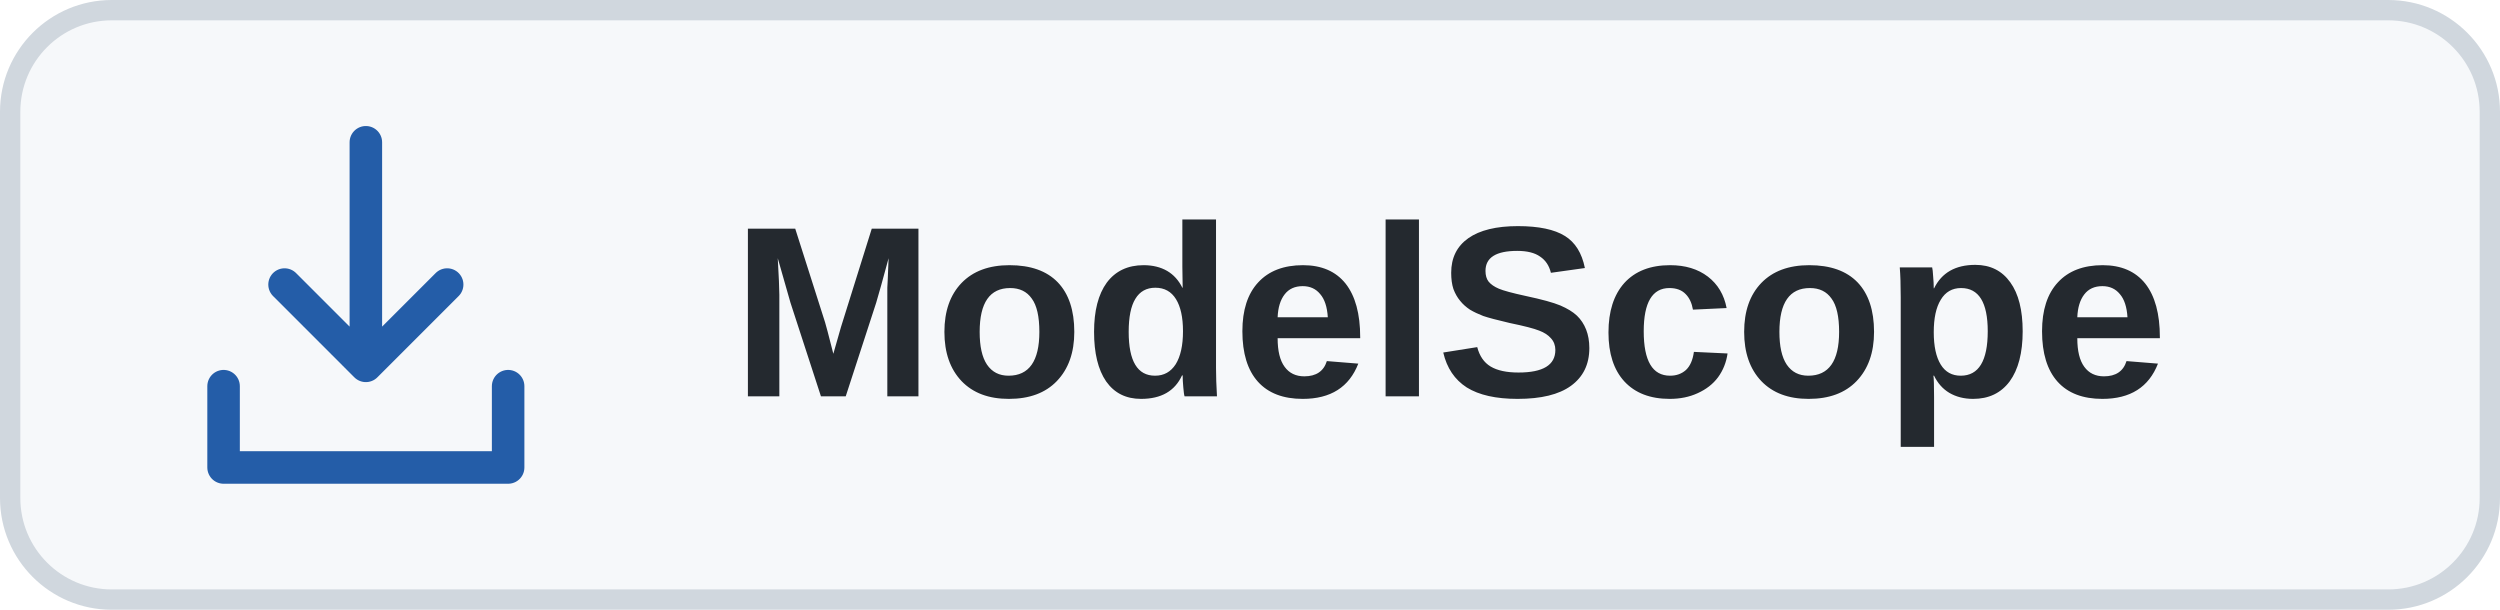
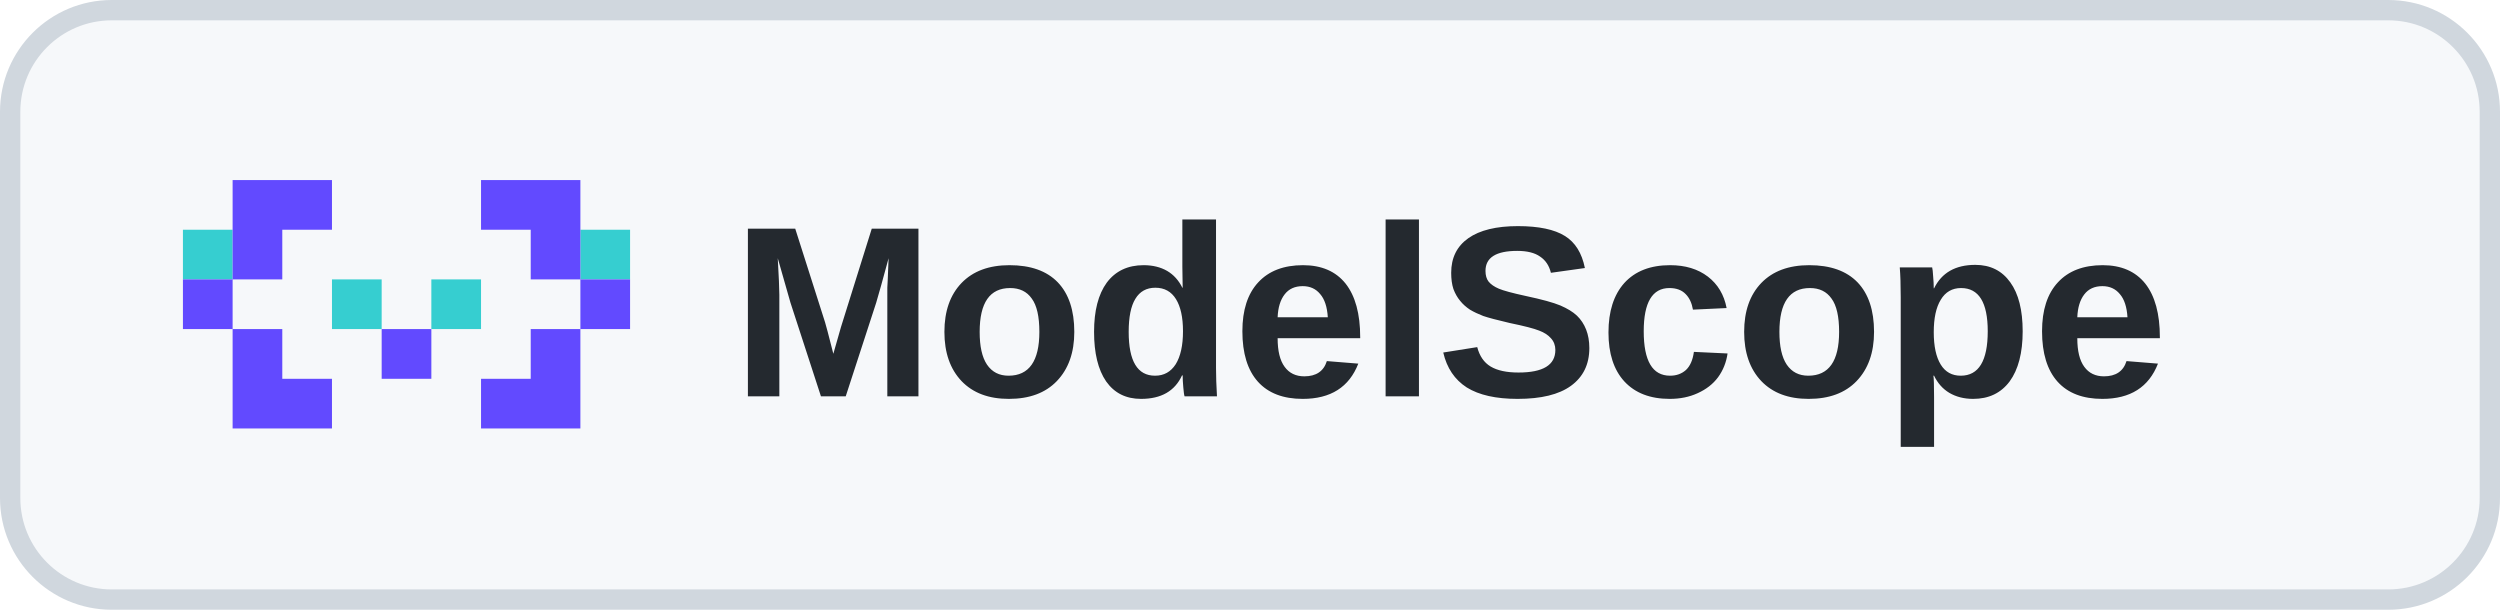
<svg xmlns="http://www.w3.org/2000/svg" width="123" height="30" viewBox="0 0 123 30" role="img" aria-label="ModelScope">
  <rect x="0.5" y="0.5" width="122" height="29" rx="5" fill="#f6f8fa" stroke="#d0d7de" />
-   <g transform="translate(10 7)" fill="none" stroke="#245da8" stroke-width="1.6" stroke-linecap="round" stroke-linejoin="round">
-     <path d="M8 0v11m-4-4 4 4 4-4M1 12v4h14v-4" />
-   </g>
+   <svg x="9" y="4" width="22" height="22" viewBox="0 0 24 24">
+     <path d="M0 7.967h2.667v2.667H0zM8 10.633h2.667V13.3H8z" fill="#36CED0" />
+     <path d="M0 10.633h2.667V13.3H0zM2.667 13.3h2.666v2.667H8v2.666H2.667V13.3zM2.667 5.3H8v2.667H5.333v2.666H2.667V5.3zM10.667 13.3h2.667v2.667h-2.667z" fill="#624AFF" />
+     <path d="M24 7.967h-2.667v2.667H24zM16 10.633h-2.667V13.3H16z" fill="#36CED0" />
+     <path d="M24 10.633h-2.667V13.3H24zM21.333 13.3h-2.666v2.667H16v2.666h5.333V13.3zM21.333 5.3H16v2.667h2.667v2.666h2.666V5.3z" fill="#624AFF" />
+   </svg>
  <text x="36" y="19.5" fill="#24292f" font-family="Segoe UI,Arial,Noto Sans CJK SC,sans-serif" font-size="12" font-weight="600">ModelScope</text>
</svg>
